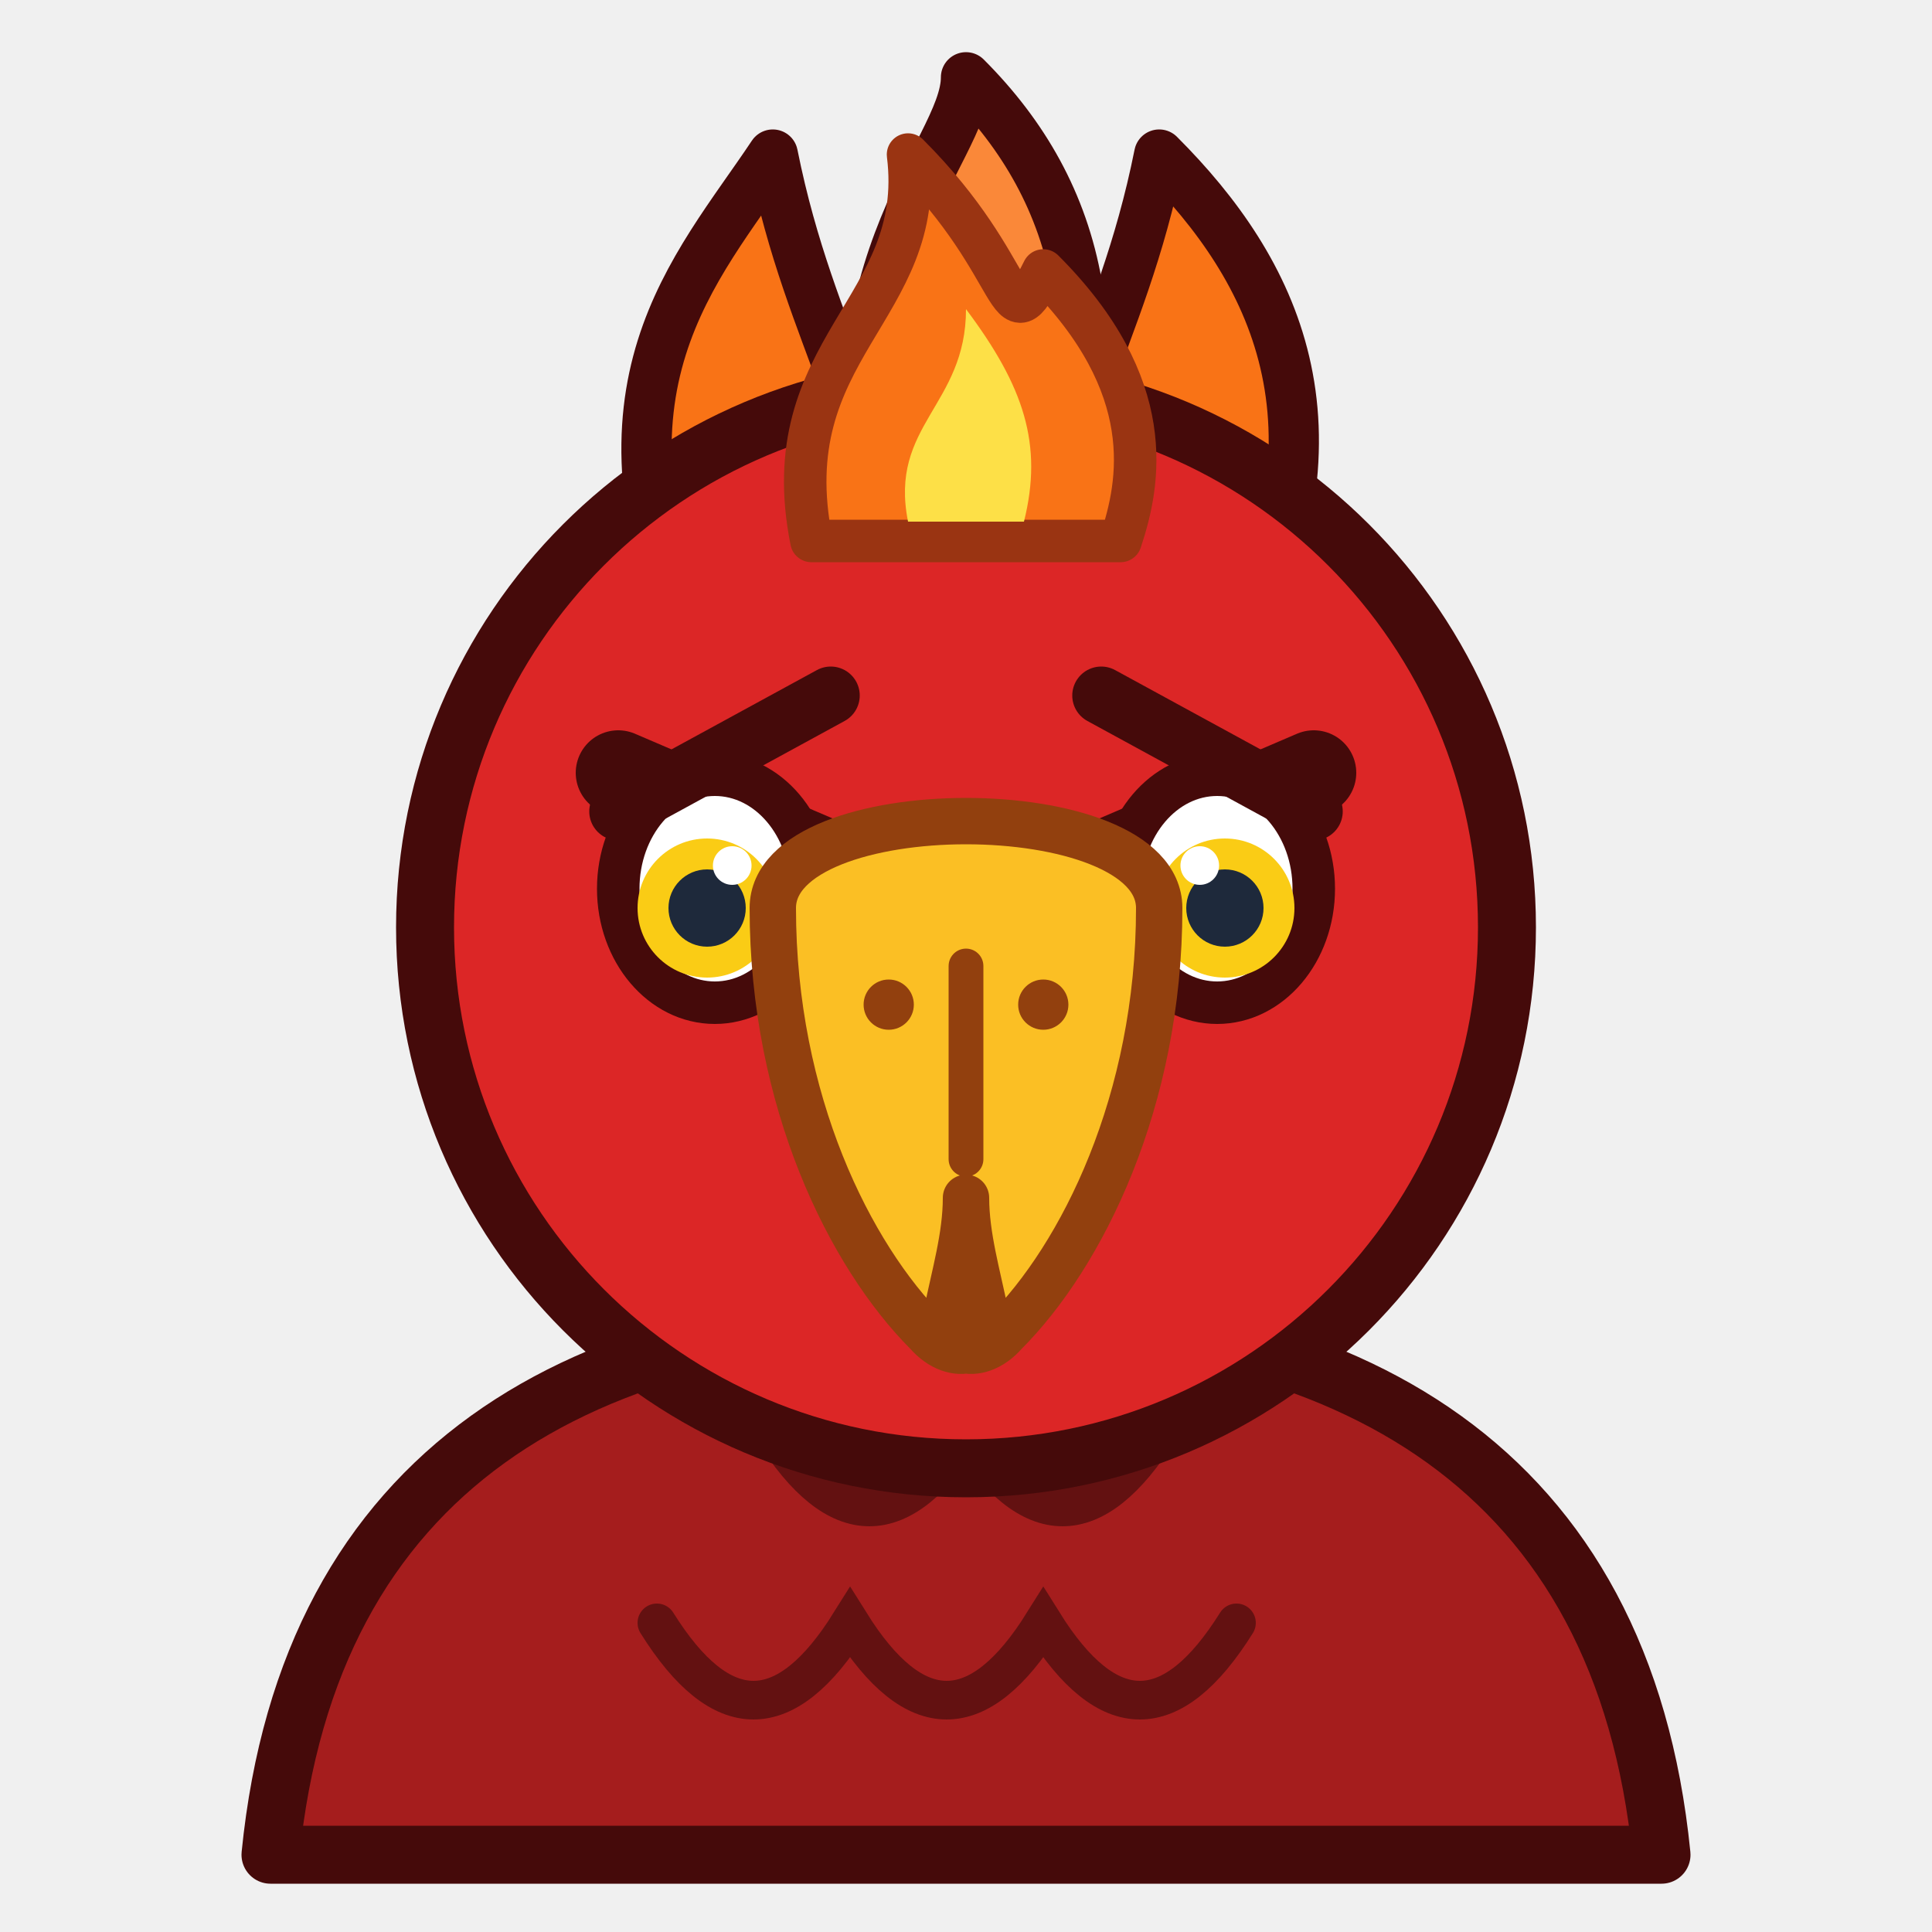
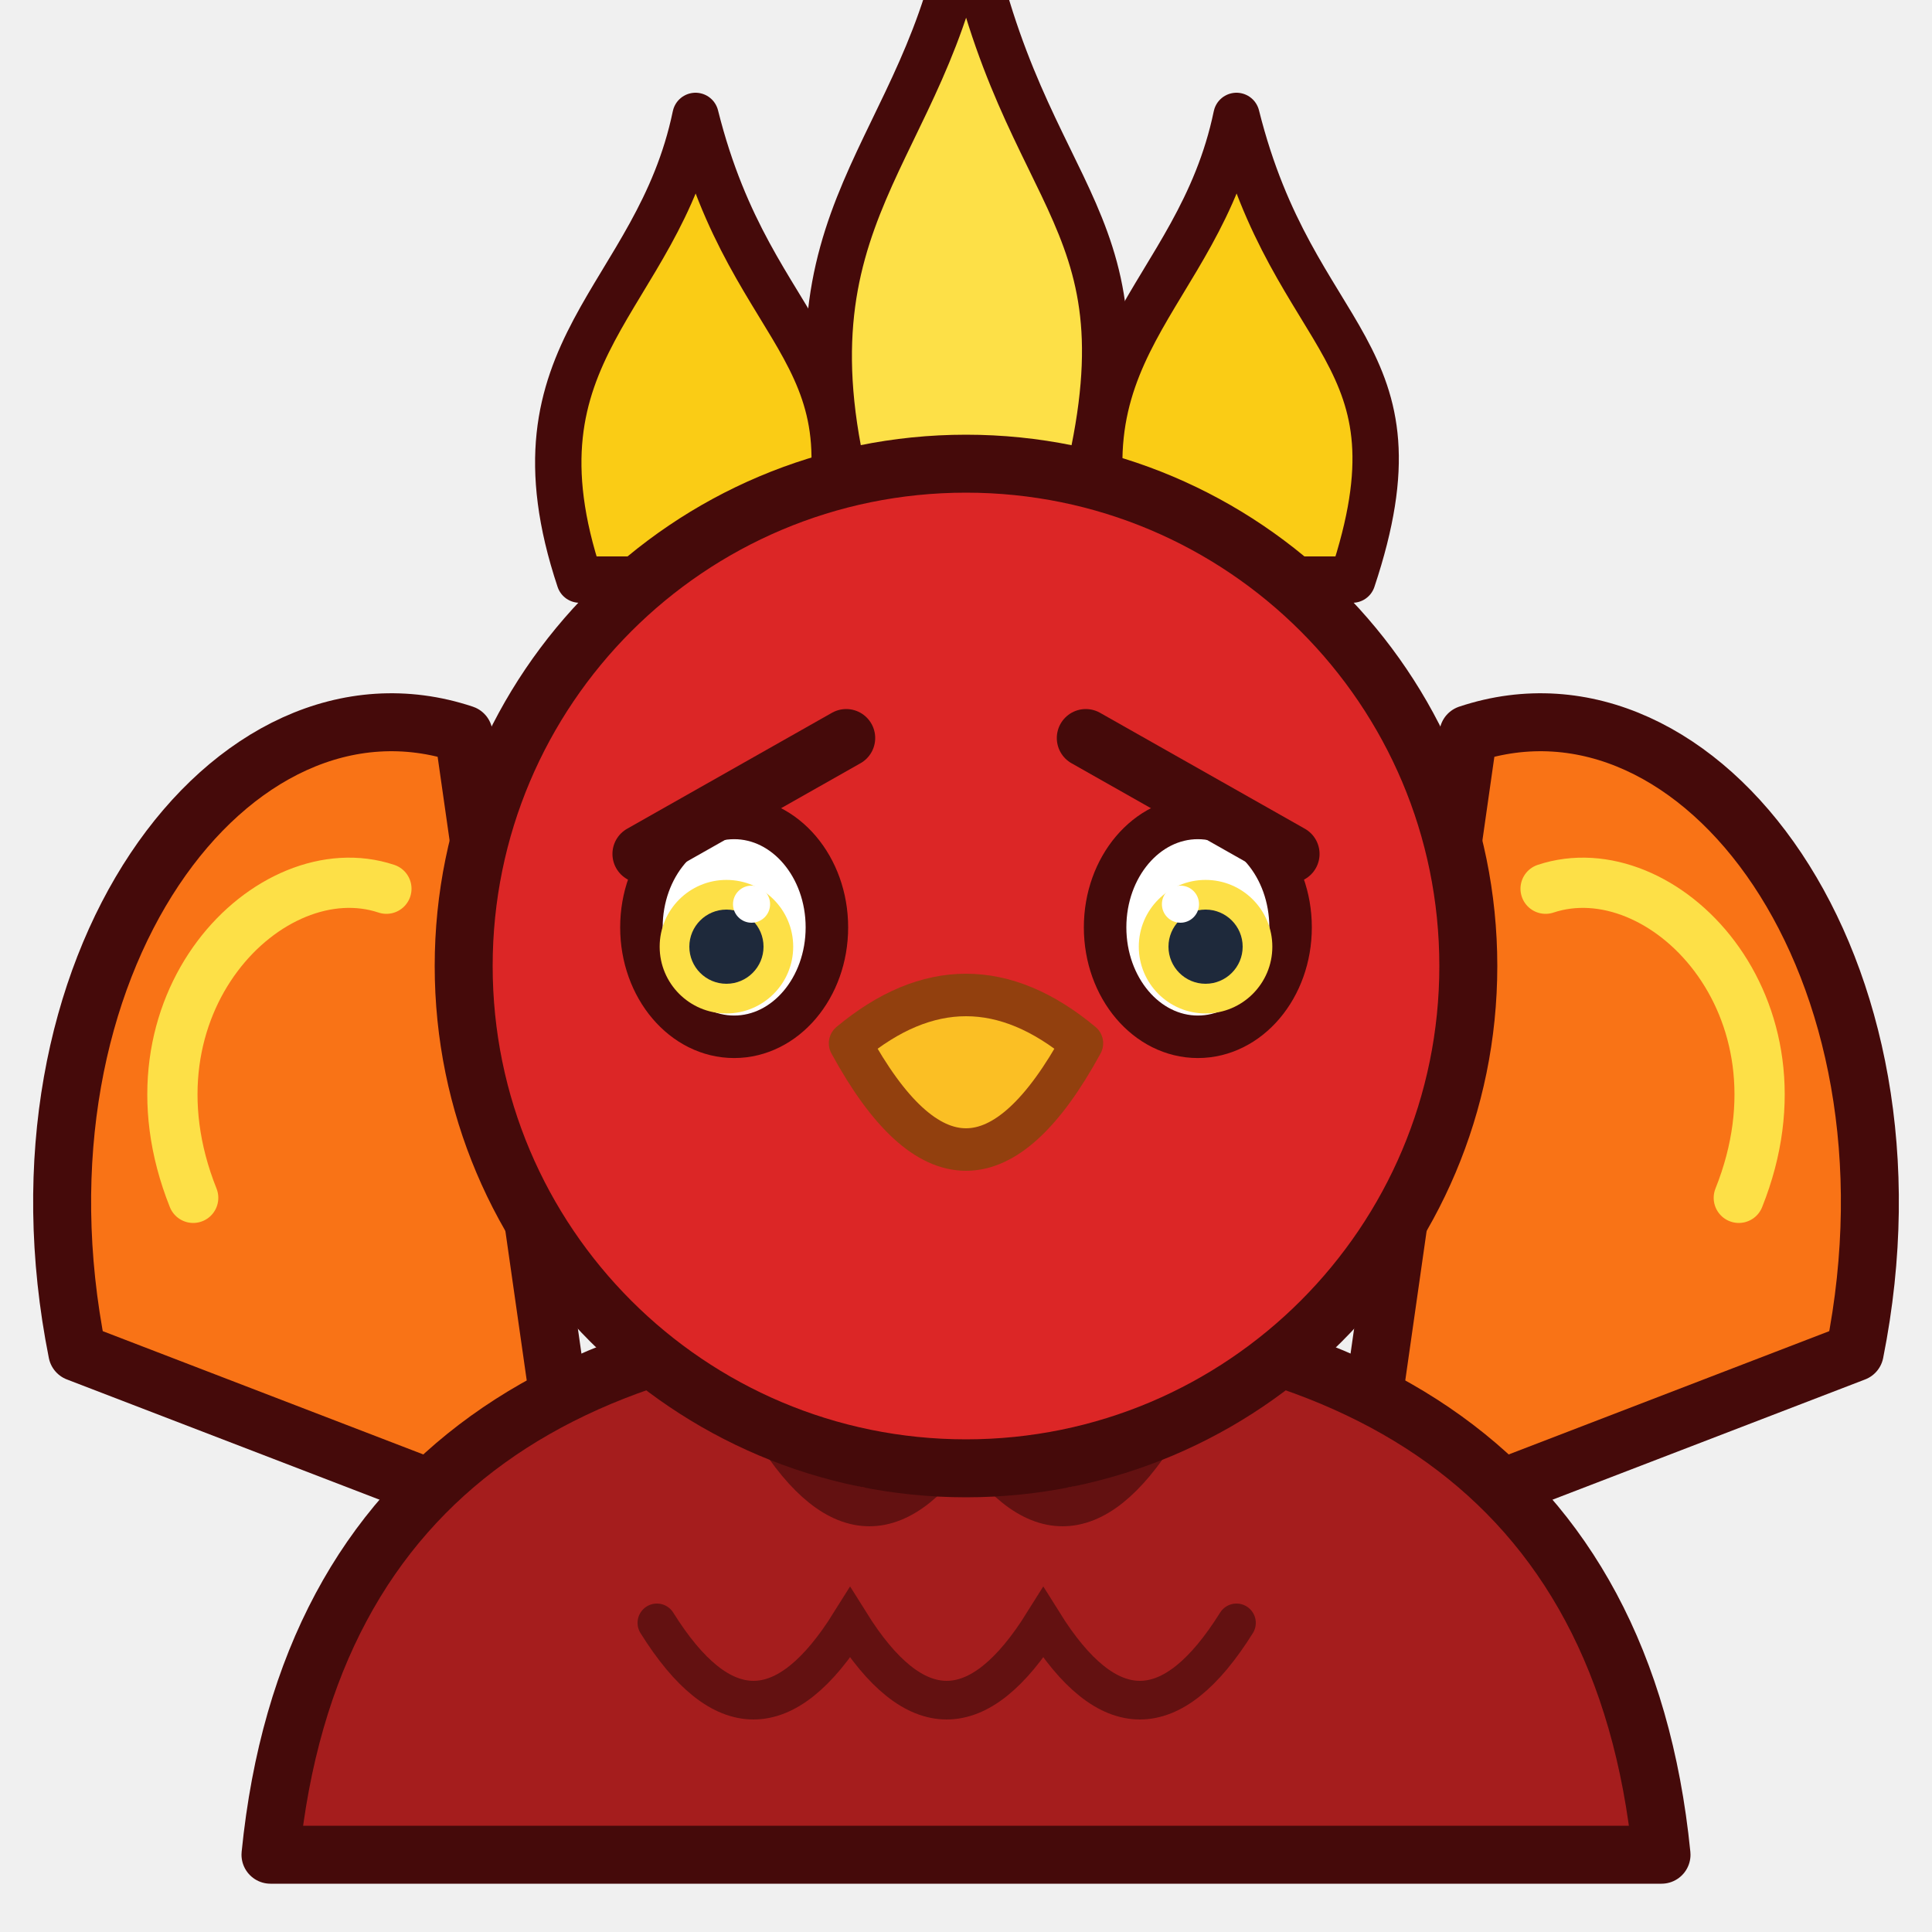
<svg xmlns="http://www.w3.org/2000/svg" viewBox="0 0 100 100" width="100%" height="100%">
+   <path d="M 4 70 C 0 50 12 34 24 38 L 30 80 Z" fill="#F97316" stroke="#450A0A" stroke-width="3" stroke-linejoin="round" stroke-linecap="round" />
+   <path d="M 96 70 C 100 50 88 34 76 38 L 70 80 Z" fill="#F97316" stroke="#450A0A" stroke-width="3" stroke-linejoin="round" stroke-linecap="round" />
+   <path d="M 10 62 C 6 52 14 44 20 46 M 90 62 C 94 52 86 44 80 46" fill="none" stroke="#FDE047" stroke-width="2.6" stroke-linecap="round" />
  <path d="M 14 96 C 16 76 30 68 50 68 C 70 68 84 76 86 96 Z" fill="#a51d1d" stroke="#450A0A" stroke-width="3" stroke-linejoin="round" stroke-linecap="round" />
  <path d="M 40 74 q 5 8 10 0 q 5 8 10 0 M 34 84 q 5 8 10 0 q 5 8 10 0 q 5 8 10 0" fill="none" stroke="#631111" stroke-width="2" stroke-linecap="round" />
-   <g transform="translate(0 6)">
-     <path d="M 36 28 C 30 14 36 8 40 2 C 42 12 46 16 46 26 Z" fill="#F97316" stroke="#450A0A" stroke-width="2.6" stroke-linejoin="round" stroke-linecap="round" />
-     <path d="M 46 24 C 42 8 50 2 50 -2 C 56 4 58 12 54 24 Z" fill="#fa8839" stroke="#450A0A" stroke-width="2.6" stroke-linejoin="round" stroke-linecap="round" />
-     <path d="M 54 26 C 54 16 58 12 60 2 C 66 8 70 16 64 28 Z" fill="#F97316" stroke="#450A0A" stroke-width="2.6" stroke-linejoin="round" stroke-linecap="round" />
-   </g>
-   <circle cx="50" cy="48" r="28" fill="#DC2626" stroke="#450A0A" stroke-width="3" stroke-linejoin="round" stroke-linecap="round" />
-   <path d="M 32 40 L 46 46 M 68 40 L 54 46" stroke="#450A0A" stroke-width="4.4" stroke-linecap="round" />
-   <ellipse cx="37" cy="46" rx="5" ry="5.9" fill="#FFFFFF" stroke="#450A0A" stroke-width="2.2" stroke-linejoin="round" stroke-linecap="round" />
-   <circle cx="36.6" cy="47" r="3.6" fill="#FACC15" />
-   <circle cx="36.6" cy="47" r="2" fill="#1E293B" />
-   <circle cx="37.9" cy="44.8" r="1" fill="#FFFFFF" />
-   <path d="M 43 36 L 32 42" fill="none" stroke="#450A0A" stroke-width="3" stroke-linejoin="round" stroke-linecap="round" />
-   <ellipse cx="63" cy="46" rx="5" ry="5.9" fill="#FFFFFF" stroke="#450A0A" stroke-width="2.2" stroke-linejoin="round" stroke-linecap="round" />
-   <circle cx="63.4" cy="47" r="3.6" fill="#FACC15" />
-   <circle cx="63.4" cy="47" r="2" fill="#1E293B" />
-   <circle cx="62.1" cy="44.8" r="1" fill="#FFFFFF" />
-   <path d="M 57 36 L 68 42" fill="none" stroke="#450A0A" stroke-width="3" stroke-linejoin="round" stroke-linecap="round" />
-   <path d="M 40 47 C 40 41 60 41 60 47 C 60 57 56 65 52 69 C 50.6 70.6 48.6 70 49 68 C 49.4 66 50 64 50 62 C 50 64 50.6 66 51 68 C 51.4 70 49.4 70.6 48 69 C 44 65 40 57 40 47 Z" fill="#FBBF24" stroke="#92400E" stroke-width="2.4" stroke-linejoin="round" />
-   <path d="M 50 50 L 50 60" stroke="#92400E" stroke-width="1.8" stroke-linecap="round" />
-   <circle cx="46" cy="52" r="1.3" fill="#92400E" />
-   <circle cx="54" cy="52" r="1.3" fill="#92400E" />
-   <path d="M 42 28 C 40 18 48 16 47 8 C 53 14 52 18 54 14 C 60 20 59 25 58 28 Z" fill="#F97316" stroke="#9A3412" stroke-width="2.2" stroke-linejoin="round" />
-   <path d="M 47 27 C 46 22 50 21 50 16 C 53 20 54 23 53 27 Z" fill="#FDE047" />
+   <path d="M 30 30 C 26 18 34 15.6 36 6 C 39 18 46 18 42 30 Z" fill="#FACC15" stroke="#450A0A" stroke-width="2.4" stroke-linejoin="round" stroke-linecap="round" />
+   <path d="M 44 26 C 40 11 48 8 50 -4 C 53 11 60 11 56 26 Z" fill="#FDE047" stroke="#450A0A" stroke-width="2.4" stroke-linejoin="round" stroke-linecap="round" />
+   <path d="M 58 30 C 54 18 62 15.6 64 6 C 67 18 74 18 70 30 Z" fill="#FACC15" stroke="#450A0A" stroke-width="2.4" stroke-linejoin="round" stroke-linecap="round" />
+   <circle cx="50" cy="50" r="26" fill="#DC2626" stroke="#450A0A" stroke-width="3" stroke-linejoin="round" stroke-linecap="round" />
+   <ellipse cx="38" cy="48" rx="4.8" ry="5.664" fill="#FFFFFF" stroke="#450A0A" stroke-width="2.2" stroke-linejoin="round" stroke-linecap="round" />
+   <circle cx="37.6" cy="49" r="3.456" fill="#FDE047" />
+   <circle cx="37.6" cy="49" r="1.92" fill="#1E293B" />
+   <circle cx="38.9" cy="46.8" r="0.96" fill="#FFFFFF" />
+   <path d="M 43.8 38.2 L 33.2 44.2" fill="none" stroke="#450A0A" stroke-width="3" stroke-linejoin="round" stroke-linecap="round" />
+   <ellipse cx="62" cy="48" rx="4.8" ry="5.664" fill="#FFFFFF" stroke="#450A0A" stroke-width="2.2" stroke-linejoin="round" stroke-linecap="round" />
+   <circle cx="62.4" cy="49" r="3.456" fill="#FDE047" />
+   <circle cx="62.4" cy="49" r="1.92" fill="#1E293B" />
+   <circle cx="61.1" cy="46.8" r="0.96" fill="#FFFFFF" />
+   <path d="M 56.2 38.2 L 66.8 44.2" fill="none" stroke="#450A0A" stroke-width="3" stroke-linejoin="round" stroke-linecap="round" />
+   <path d="M 44 54 Q 50 49 56 54 Q 50 65 44 54 Z" fill="#FBBF24" stroke="#92400E" stroke-width="2.2" stroke-linejoin="round" />
</svg>
